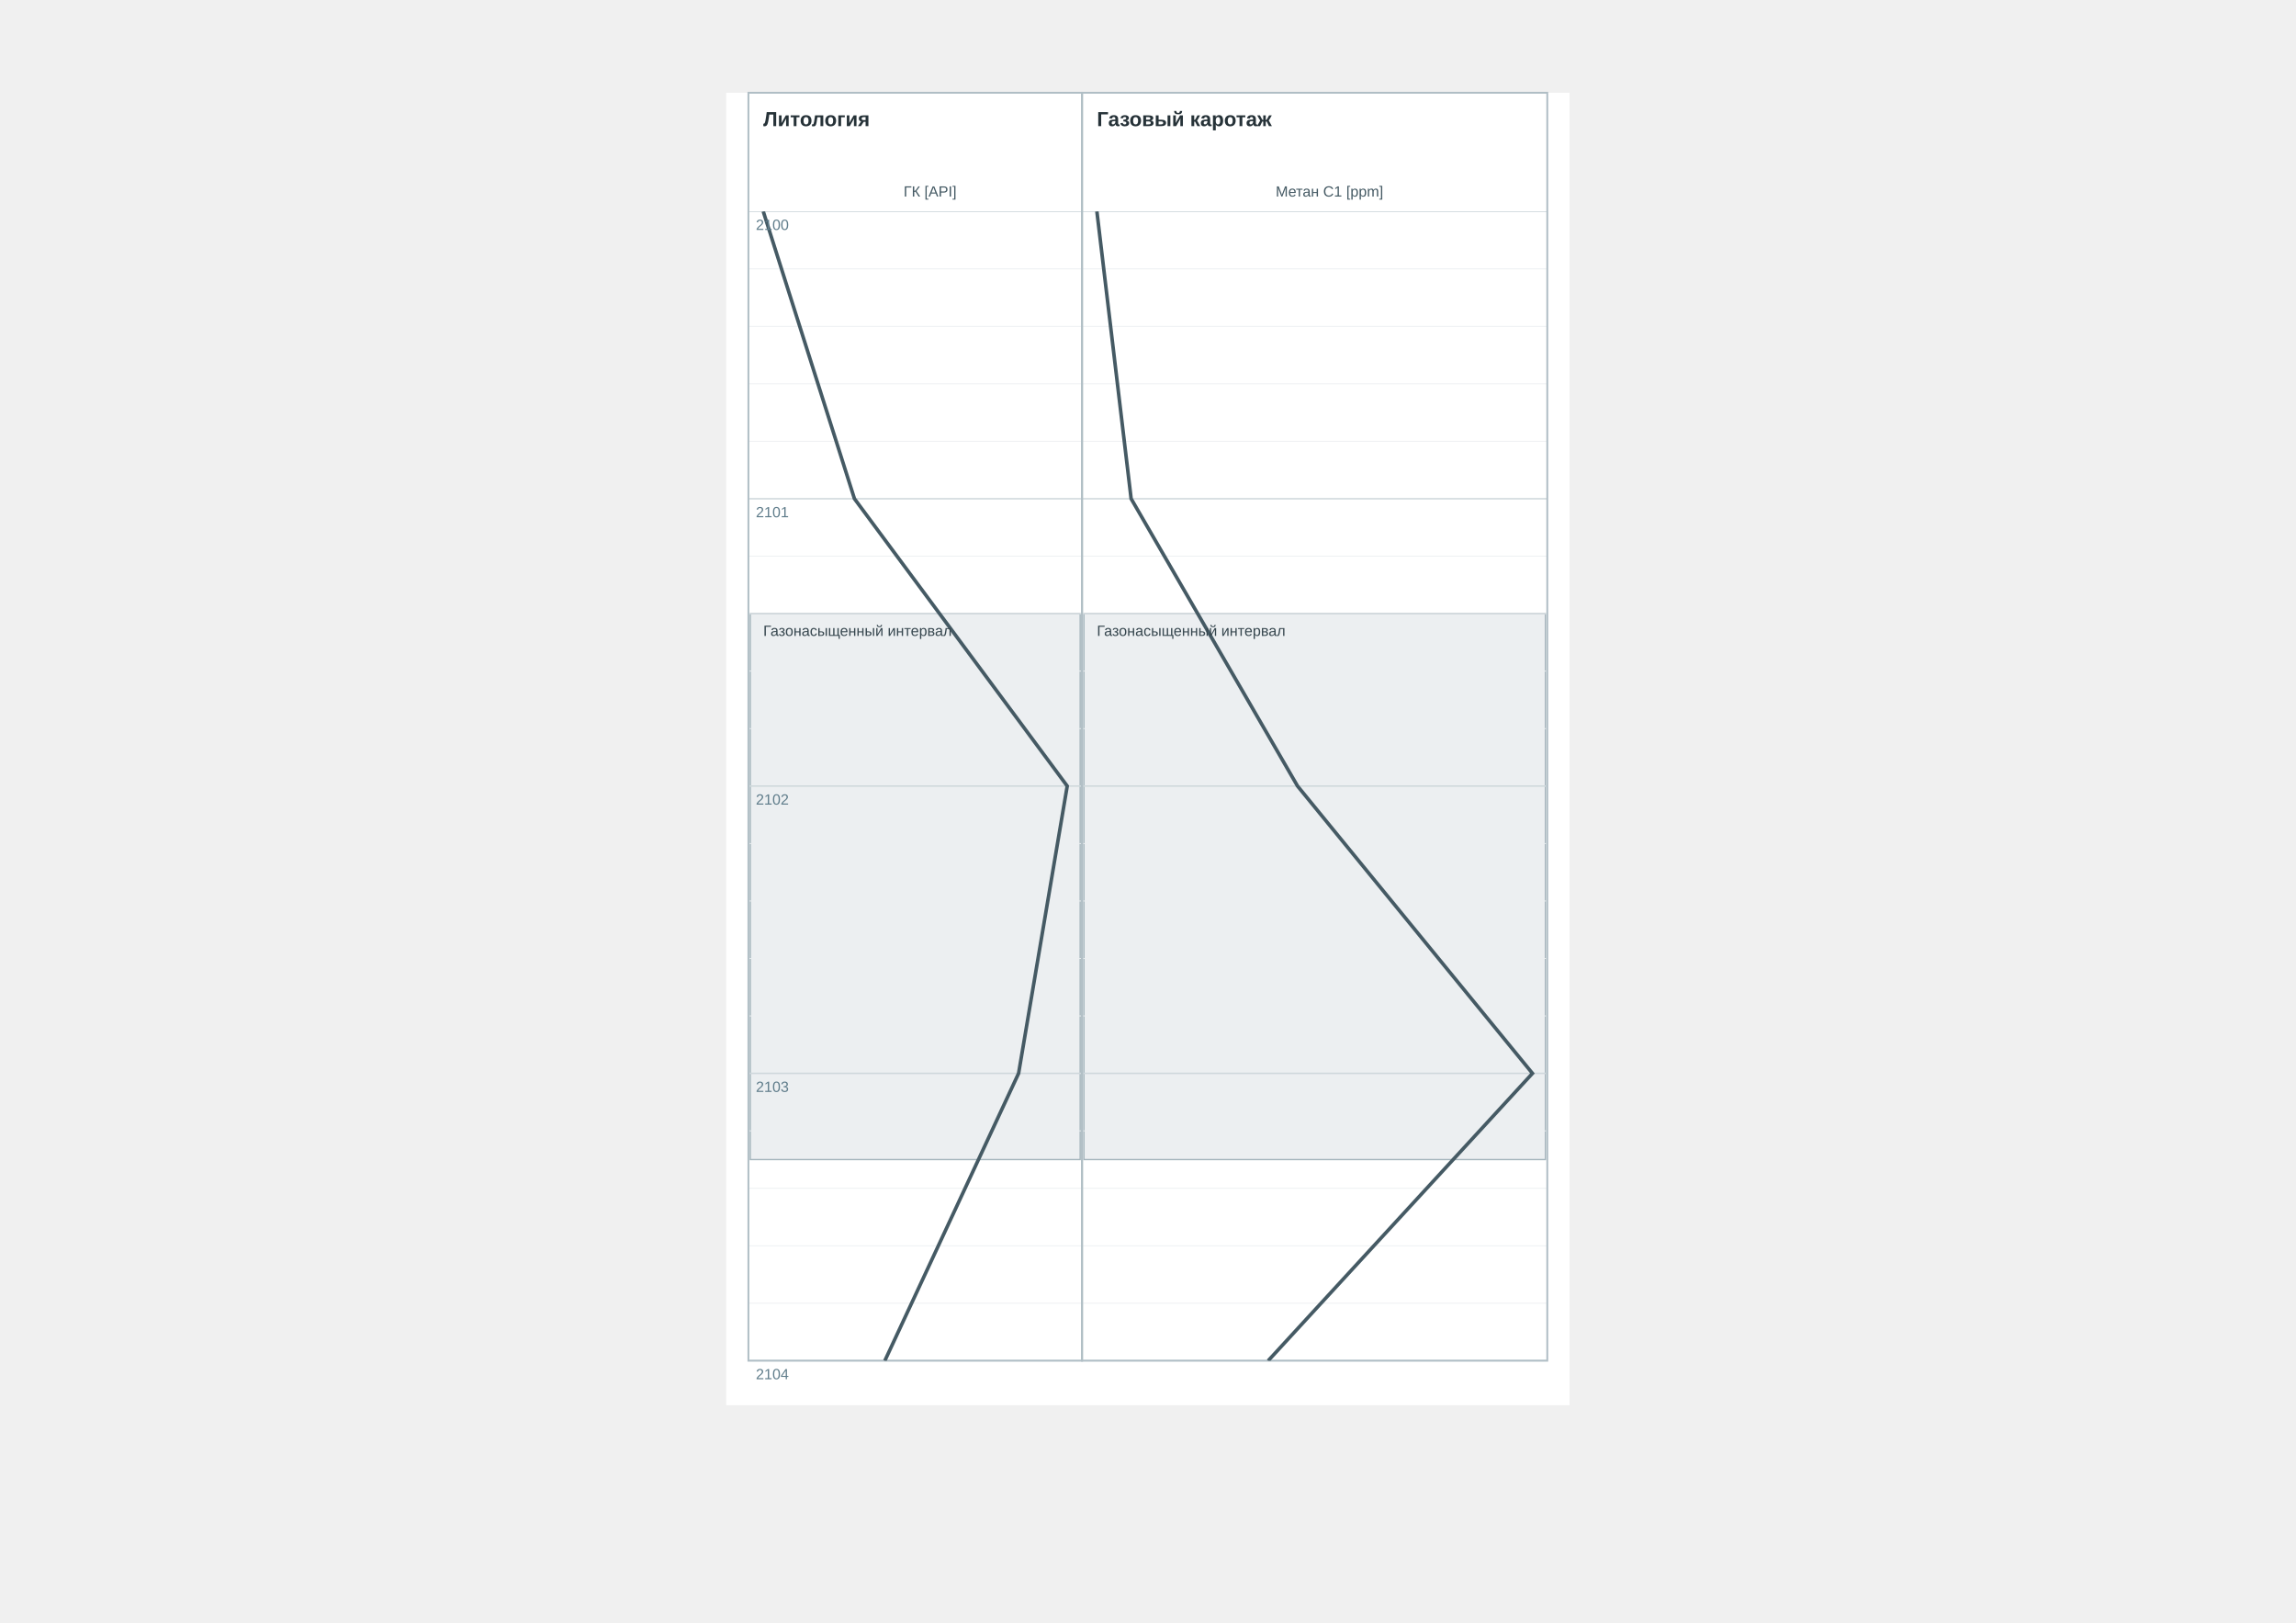
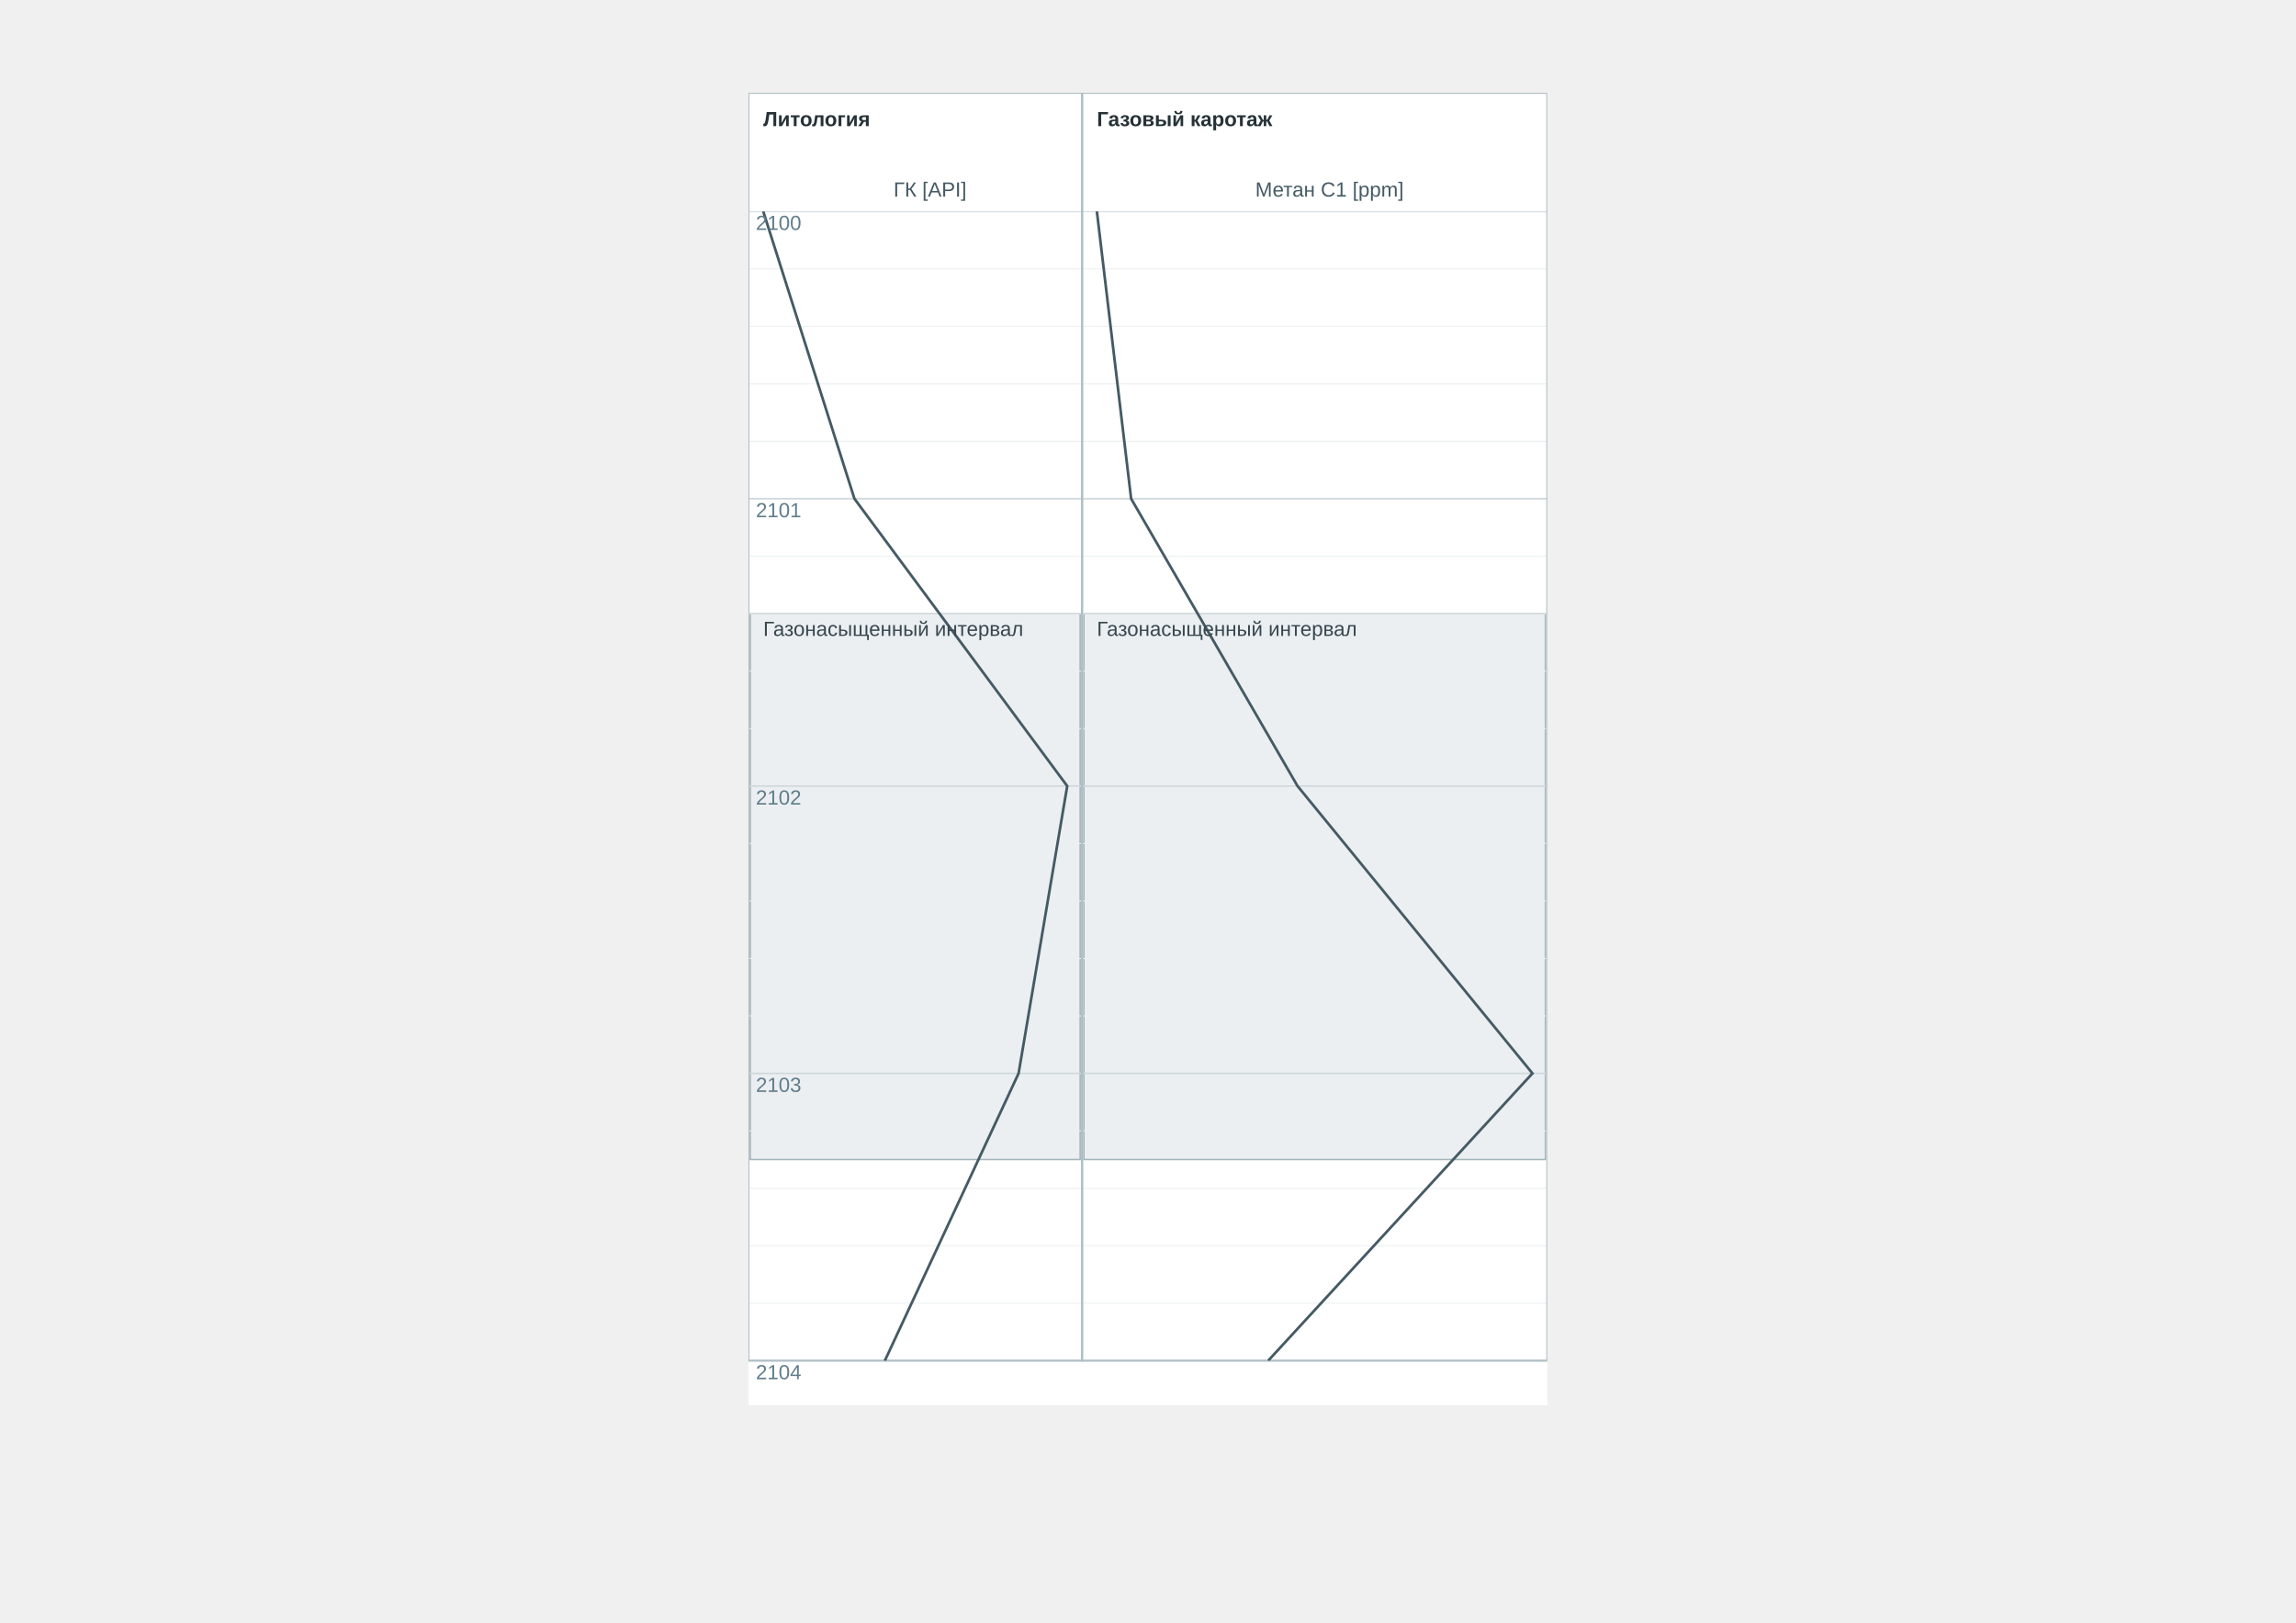
- <svg xmlns="http://www.w3.org/2000/svg" width="842" height="595" viewBox="0 0 842 595" role="img" aria-label="LAS visualization">
+ <svg xmlns="http://www.w3.org/2000/svg" width="842pt" height="595pt" viewBox="0 0 842 595" role="img" aria-label="LAS visualization">
  <defs>
    <clipPath id="clip.track.gas.plot">
      <rect x="192" y="64" width="251" height="620" />
    </clipPath>
    <clipPath id="clip.track.lith.plot">
      <rect x="12" y="64" width="180" height="620" />
    </clipPath>
+     <clipPath id="print-page-content" clipPathUnits="userSpaceOnUse">
+       <rect x="274.465" y="34.016" width="292.961" height="481.244" />
+     </clipPath>
  </defs>
-   <g font-family="Arial, DejaVu Sans, sans-serif" transform="translate(266.308 34.0157) scale(0.679723)">
-     <rect data-primitive="canvas.background" x="0" y="0" width="455" height="708" fill="#ffffff" stroke="none" stroke-width="1" fill-opacity="1" stroke-opacity="1" rx="0" />
-     <rect data-primitive="track.track.gas.background" data-track="track.gas" x="192" y="0" width="251" height="684" fill="#ffffff" stroke="none" stroke-width="1" fill-opacity="1" stroke-opacity="1" rx="0" />
-     <rect data-primitive="track.track.lith.background" data-track="track.lith" x="12" y="0" width="180" height="684" fill="#ffffff" stroke="none" stroke-width="1" fill-opacity="1" stroke-opacity="1" rx="0" />
-     <rect data-primitive="overlay.overlay.interval.gas.track.gas" data-track="track.gas" data-kind="interval_overlay" clip-path="url(#clip.track.gas.plot)" x="193" y="281" width="249" height="294.5" fill="#b0bec5" stroke="#607d8b" stroke-width="0.7" fill-opacity="0.24" stroke-opacity="0.55" rx="0" />
-     <rect data-primitive="overlay.overlay.interval.gas.track.lith" data-track="track.lith" data-kind="interval_overlay" clip-path="url(#clip.track.lith.plot)" x="13" y="281" width="178" height="294.5" fill="#b0bec5" stroke="#607d8b" stroke-width="0.7" fill-opacity="0.24" stroke-opacity="0.55" rx="0" />
-     <line data-primitive="grid.depth.track.gas.1" data-track="track.gas" clip-path="url(#clip.track.gas.plot)" x1="192" y1="95" x2="443" y2="95" stroke="#eceff1" stroke-width="0.45" />
-     <line data-primitive="grid.depth.track.gas.11" data-track="track.gas" clip-path="url(#clip.track.gas.plot)" x1="192" y1="405" x2="443" y2="405" stroke="#eceff1" stroke-width="0.45" />
-     <line data-primitive="grid.depth.track.gas.12" data-track="track.gas" clip-path="url(#clip.track.gas.plot)" x1="192" y1="436" x2="443" y2="436" stroke="#eceff1" stroke-width="0.45" />
-     <line data-primitive="grid.depth.track.gas.13" data-track="track.gas" clip-path="url(#clip.track.gas.plot)" x1="192" y1="467" x2="443" y2="467" stroke="#eceff1" stroke-width="0.45" />
-     <line data-primitive="grid.depth.track.gas.14" data-track="track.gas" clip-path="url(#clip.track.gas.plot)" x1="192" y1="498" x2="443" y2="498" stroke="#eceff1" stroke-width="0.45" />
-     <line data-primitive="grid.depth.track.gas.16" data-track="track.gas" clip-path="url(#clip.track.gas.plot)" x1="192" y1="560" x2="443" y2="560" stroke="#eceff1" stroke-width="0.45" />
-     <line data-primitive="grid.depth.track.gas.17" data-track="track.gas" clip-path="url(#clip.track.gas.plot)" x1="192" y1="591" x2="443" y2="591" stroke="#eceff1" stroke-width="0.45" />
-     <line data-primitive="grid.depth.track.gas.18" data-track="track.gas" clip-path="url(#clip.track.gas.plot)" x1="192" y1="622" x2="443" y2="622" stroke="#eceff1" stroke-width="0.45" />
-     <line data-primitive="grid.depth.track.gas.19" data-track="track.gas" clip-path="url(#clip.track.gas.plot)" x1="192" y1="653" x2="443" y2="653" stroke="#eceff1" stroke-width="0.45" />
-     <line data-primitive="grid.depth.track.gas.2" data-track="track.gas" clip-path="url(#clip.track.gas.plot)" x1="192" y1="126" x2="443" y2="126" stroke="#eceff1" stroke-width="0.45" />
-     <line data-primitive="grid.depth.track.gas.3" data-track="track.gas" clip-path="url(#clip.track.gas.plot)" x1="192" y1="157" x2="443" y2="157" stroke="#eceff1" stroke-width="0.45" />
-     <line data-primitive="grid.depth.track.gas.4" data-track="track.gas" clip-path="url(#clip.track.gas.plot)" x1="192" y1="188" x2="443" y2="188" stroke="#eceff1" stroke-width="0.45" />
-     <line data-primitive="grid.depth.track.gas.6" data-track="track.gas" clip-path="url(#clip.track.gas.plot)" x1="192" y1="250" x2="443" y2="250" stroke="#eceff1" stroke-width="0.45" />
-     <line data-primitive="grid.depth.track.gas.7" data-track="track.gas" clip-path="url(#clip.track.gas.plot)" x1="192" y1="281" x2="443" y2="281" stroke="#eceff1" stroke-width="0.45" />
-     <line data-primitive="grid.depth.track.gas.8" data-track="track.gas" clip-path="url(#clip.track.gas.plot)" x1="192" y1="312" x2="443" y2="312" stroke="#eceff1" stroke-width="0.45" />
-     <line data-primitive="grid.depth.track.gas.9" data-track="track.gas" clip-path="url(#clip.track.gas.plot)" x1="192" y1="343" x2="443" y2="343" stroke="#eceff1" stroke-width="0.45" />
-     <line data-primitive="grid.depth.track.lith.1" data-track="track.lith" clip-path="url(#clip.track.lith.plot)" x1="12" y1="95" x2="192" y2="95" stroke="#eceff1" stroke-width="0.45" />
-     <line data-primitive="grid.depth.track.lith.11" data-track="track.lith" clip-path="url(#clip.track.lith.plot)" x1="12" y1="405" x2="192" y2="405" stroke="#eceff1" stroke-width="0.45" />
-     <line data-primitive="grid.depth.track.lith.12" data-track="track.lith" clip-path="url(#clip.track.lith.plot)" x1="12" y1="436" x2="192" y2="436" stroke="#eceff1" stroke-width="0.45" />
-     <line data-primitive="grid.depth.track.lith.13" data-track="track.lith" clip-path="url(#clip.track.lith.plot)" x1="12" y1="467" x2="192" y2="467" stroke="#eceff1" stroke-width="0.45" />
-     <line data-primitive="grid.depth.track.lith.14" data-track="track.lith" clip-path="url(#clip.track.lith.plot)" x1="12" y1="498" x2="192" y2="498" stroke="#eceff1" stroke-width="0.45" />
-     <line data-primitive="grid.depth.track.lith.16" data-track="track.lith" clip-path="url(#clip.track.lith.plot)" x1="12" y1="560" x2="192" y2="560" stroke="#eceff1" stroke-width="0.45" />
-     <line data-primitive="grid.depth.track.lith.17" data-track="track.lith" clip-path="url(#clip.track.lith.plot)" x1="12" y1="591" x2="192" y2="591" stroke="#eceff1" stroke-width="0.45" />
-     <line data-primitive="grid.depth.track.lith.18" data-track="track.lith" clip-path="url(#clip.track.lith.plot)" x1="12" y1="622" x2="192" y2="622" stroke="#eceff1" stroke-width="0.45" />
-     <line data-primitive="grid.depth.track.lith.19" data-track="track.lith" clip-path="url(#clip.track.lith.plot)" x1="12" y1="653" x2="192" y2="653" stroke="#eceff1" stroke-width="0.45" />
-     <line data-primitive="grid.depth.track.lith.2" data-track="track.lith" clip-path="url(#clip.track.lith.plot)" x1="12" y1="126" x2="192" y2="126" stroke="#eceff1" stroke-width="0.45" />
-     <line data-primitive="grid.depth.track.lith.3" data-track="track.lith" clip-path="url(#clip.track.lith.plot)" x1="12" y1="157" x2="192" y2="157" stroke="#eceff1" stroke-width="0.45" />
-     <line data-primitive="grid.depth.track.lith.4" data-track="track.lith" clip-path="url(#clip.track.lith.plot)" x1="12" y1="188" x2="192" y2="188" stroke="#eceff1" stroke-width="0.45" />
-     <line data-primitive="grid.depth.track.lith.6" data-track="track.lith" clip-path="url(#clip.track.lith.plot)" x1="12" y1="250" x2="192" y2="250" stroke="#eceff1" stroke-width="0.45" />
-     <line data-primitive="grid.depth.track.lith.7" data-track="track.lith" clip-path="url(#clip.track.lith.plot)" x1="12" y1="281" x2="192" y2="281" stroke="#eceff1" stroke-width="0.45" />
-     <line data-primitive="grid.depth.track.lith.8" data-track="track.lith" clip-path="url(#clip.track.lith.plot)" x1="12" y1="312" x2="192" y2="312" stroke="#eceff1" stroke-width="0.45" />
-     <line data-primitive="grid.depth.track.lith.9" data-track="track.lith" clip-path="url(#clip.track.lith.plot)" x1="12" y1="343" x2="192" y2="343" stroke="#eceff1" stroke-width="0.45" />
-     <line data-primitive="grid.depth.track.gas.0" data-track="track.gas" clip-path="url(#clip.track.gas.plot)" x1="192" y1="64" x2="443" y2="64" stroke="#cfd8dc" stroke-width="0.8" />
-     <line data-primitive="grid.depth.track.gas.10" data-track="track.gas" clip-path="url(#clip.track.gas.plot)" x1="192" y1="374" x2="443" y2="374" stroke="#cfd8dc" stroke-width="0.8" />
-     <line data-primitive="grid.depth.track.gas.15" data-track="track.gas" clip-path="url(#clip.track.gas.plot)" x1="192" y1="529" x2="443" y2="529" stroke="#cfd8dc" stroke-width="0.8" />
-     <line data-primitive="grid.depth.track.gas.20" data-track="track.gas" clip-path="url(#clip.track.gas.plot)" x1="192" y1="684" x2="443" y2="684" stroke="#cfd8dc" stroke-width="0.8" />
-     <line data-primitive="grid.depth.track.gas.5" data-track="track.gas" clip-path="url(#clip.track.gas.plot)" x1="192" y1="219" x2="443" y2="219" stroke="#cfd8dc" stroke-width="0.8" />
-     <line data-primitive="grid.depth.track.lith.0" data-track="track.lith" clip-path="url(#clip.track.lith.plot)" x1="12" y1="64" x2="192" y2="64" stroke="#cfd8dc" stroke-width="0.8" />
-     <line data-primitive="grid.depth.track.lith.10" data-track="track.lith" clip-path="url(#clip.track.lith.plot)" x1="12" y1="374" x2="192" y2="374" stroke="#cfd8dc" stroke-width="0.8" />
-     <line data-primitive="grid.depth.track.lith.15" data-track="track.lith" clip-path="url(#clip.track.lith.plot)" x1="12" y1="529" x2="192" y2="529" stroke="#cfd8dc" stroke-width="0.8" />
-     <line data-primitive="grid.depth.track.lith.20" data-track="track.lith" clip-path="url(#clip.track.lith.plot)" x1="12" y1="684" x2="192" y2="684" stroke="#cfd8dc" stroke-width="0.8" />
-     <line data-primitive="grid.depth.track.lith.5" data-track="track.lith" clip-path="url(#clip.track.lith.plot)" x1="12" y1="219" x2="192" y2="219" stroke="#cfd8dc" stroke-width="0.8" />
-     <rect data-primitive="track.track.gas.border" data-track="track.gas" x="192" y="0" width="251" height="684" fill="none" stroke="#b0bec5" stroke-width="1" fill-opacity="1" stroke-opacity="1" rx="0" />
-     <rect data-primitive="track.track.lith.border" data-track="track.lith" x="12" y="0" width="180" height="684" fill="none" stroke="#b0bec5" stroke-width="1" fill-opacity="1" stroke-opacity="1" rx="0" />
-     <polyline data-primitive="curve.curve.Метан C1" data-track="track.gas" data-kind="curve" clip-path="url(#clip.track.gas.plot)" points="200,64 218.483,219 308.258,374 435,529 292.416,684" fill="none" stroke="#455a64" stroke-width="1.3" vector-effect="non-scaling-stroke" />
-     <polyline data-primitive="curve.curve.ГК" data-track="track.lith" data-kind="curve" clip-path="url(#clip.track.lith.plot)" points="20,64 69.2,219 184,374 157.76,529 85.6,684" fill="none" stroke="#455a64" stroke-width="1.3" vector-effect="non-scaling-stroke" />
-     <text data-primitive="overlay.overlay.interval.gas.track.gas.label" data-track="track.gas" data-kind="interval_overlay" clip-path="url(#clip.track.gas.plot)" x="200" y="293" font-size="8" font-weight="400" text-anchor="start" fill="#37474f">Газонасыщенный интервал</text>
-     <text data-primitive="overlay.overlay.interval.gas.track.lith.label" data-track="track.lith" data-kind="interval_overlay" clip-path="url(#clip.track.lith.plot)" x="20" y="293" font-size="8" font-weight="400" text-anchor="start" fill="#37474f">Газонасыщенный интервал</text>
-     <text data-primitive="axis.depth.label.0" data-track="track.lith" x="16" y="74" font-size="8" font-weight="400" text-anchor="start" fill="#607d8b">2100</text>
-     <text data-primitive="axis.depth.label.10" data-track="track.lith" x="16" y="384" font-size="8" font-weight="400" text-anchor="start" fill="#607d8b">2102</text>
-     <text data-primitive="axis.depth.label.15" data-track="track.lith" x="16" y="539" font-size="8" font-weight="400" text-anchor="start" fill="#607d8b">2103</text>
-     <text data-primitive="axis.depth.label.20" data-track="track.lith" x="16" y="694" font-size="8" font-weight="400" text-anchor="start" fill="#607d8b">2104</text>
-     <text data-primitive="axis.depth.label.5" data-track="track.lith" x="16" y="229" font-size="8" font-weight="400" text-anchor="start" fill="#607d8b">2101</text>
-     <text data-primitive="label.curve.Метан C1" data-track="track.gas" data-kind="curve_label" x="325.5" y="56" font-size="8" font-weight="500" text-anchor="middle" fill="#455a64">Метан C1 [ppm]</text>
-     <text data-primitive="label.track.gas.title" data-track="track.gas" data-kind="track_title" x="200" y="18" font-size="11" font-weight="600" text-anchor="start" fill="#263238">Газовый каротаж</text>
-     <text data-primitive="label.curve.ГК" data-track="track.lith" data-kind="curve_label" x="110" y="56" font-size="8" font-weight="500" text-anchor="middle" fill="#455a64">ГК [API]</text>
-     <text data-primitive="label.track.lith.title" data-track="track.lith" data-kind="track_title" x="20" y="18" font-size="11" font-weight="600" text-anchor="start" fill="#263238">Литология</text>
+   <g clip-path="url(#print-page-content)">
+     <g font-family="Arial, DejaVu Sans, sans-serif" transform="translate(266.308 34.0157) scale(0.679723)">
+       <rect data-primitive="canvas.background" x="0" y="0" width="455" height="708" fill="#ffffff" stroke="none" stroke-width="1" vector-effect="non-scaling-stroke" fill-opacity="1" stroke-opacity="1" rx="0" />
+       <rect data-primitive="track.track.gas.background" data-track="track.gas" x="192" y="0" width="251" height="684" fill="#ffffff" stroke="none" stroke-width="1" vector-effect="non-scaling-stroke" fill-opacity="1" stroke-opacity="1" rx="0" />
+       <rect data-primitive="track.track.lith.background" data-track="track.lith" x="12" y="0" width="180" height="684" fill="#ffffff" stroke="none" stroke-width="1" vector-effect="non-scaling-stroke" fill-opacity="1" stroke-opacity="1" rx="0" />
+       <rect data-primitive="overlay.overlay.interval.gas.track.gas" data-track="track.gas" data-kind="interval_overlay" clip-path="url(#clip.track.gas.plot)" x="193" y="281" width="249" height="294.5" fill="#b0bec5" stroke="#607d8b" stroke-width="0.7" vector-effect="non-scaling-stroke" fill-opacity="0.24" stroke-opacity="0.55" rx="0" />
+       <rect data-primitive="overlay.overlay.interval.gas.track.lith" data-track="track.lith" data-kind="interval_overlay" clip-path="url(#clip.track.lith.plot)" x="13" y="281" width="178" height="294.5" fill="#b0bec5" stroke="#607d8b" stroke-width="0.7" vector-effect="non-scaling-stroke" fill-opacity="0.24" stroke-opacity="0.55" rx="0" />
+       <line data-primitive="grid.depth.track.gas.1" data-track="track.gas" clip-path="url(#clip.track.gas.plot)" x1="192" y1="95" x2="443" y2="95" stroke="#eceff1" stroke-width="0.5" vector-effect="non-scaling-stroke" />
+       <line data-primitive="grid.depth.track.gas.11" data-track="track.gas" clip-path="url(#clip.track.gas.plot)" x1="192" y1="405" x2="443" y2="405" stroke="#eceff1" stroke-width="0.5" vector-effect="non-scaling-stroke" />
+       <line data-primitive="grid.depth.track.gas.12" data-track="track.gas" clip-path="url(#clip.track.gas.plot)" x1="192" y1="436" x2="443" y2="436" stroke="#eceff1" stroke-width="0.5" vector-effect="non-scaling-stroke" />
+       <line data-primitive="grid.depth.track.gas.13" data-track="track.gas" clip-path="url(#clip.track.gas.plot)" x1="192" y1="467" x2="443" y2="467" stroke="#eceff1" stroke-width="0.5" vector-effect="non-scaling-stroke" />
+       <line data-primitive="grid.depth.track.gas.14" data-track="track.gas" clip-path="url(#clip.track.gas.plot)" x1="192" y1="498" x2="443" y2="498" stroke="#eceff1" stroke-width="0.5" vector-effect="non-scaling-stroke" />
+       <line data-primitive="grid.depth.track.gas.16" data-track="track.gas" clip-path="url(#clip.track.gas.plot)" x1="192" y1="560" x2="443" y2="560" stroke="#eceff1" stroke-width="0.5" vector-effect="non-scaling-stroke" />
+       <line data-primitive="grid.depth.track.gas.17" data-track="track.gas" clip-path="url(#clip.track.gas.plot)" x1="192" y1="591" x2="443" y2="591" stroke="#eceff1" stroke-width="0.5" vector-effect="non-scaling-stroke" />
+       <line data-primitive="grid.depth.track.gas.18" data-track="track.gas" clip-path="url(#clip.track.gas.plot)" x1="192" y1="622" x2="443" y2="622" stroke="#eceff1" stroke-width="0.5" vector-effect="non-scaling-stroke" />
+       <line data-primitive="grid.depth.track.gas.19" data-track="track.gas" clip-path="url(#clip.track.gas.plot)" x1="192" y1="653" x2="443" y2="653" stroke="#eceff1" stroke-width="0.5" vector-effect="non-scaling-stroke" />
+       <line data-primitive="grid.depth.track.gas.2" data-track="track.gas" clip-path="url(#clip.track.gas.plot)" x1="192" y1="126" x2="443" y2="126" stroke="#eceff1" stroke-width="0.5" vector-effect="non-scaling-stroke" />
+       <line data-primitive="grid.depth.track.gas.3" data-track="track.gas" clip-path="url(#clip.track.gas.plot)" x1="192" y1="157" x2="443" y2="157" stroke="#eceff1" stroke-width="0.5" vector-effect="non-scaling-stroke" />
+       <line data-primitive="grid.depth.track.gas.4" data-track="track.gas" clip-path="url(#clip.track.gas.plot)" x1="192" y1="188" x2="443" y2="188" stroke="#eceff1" stroke-width="0.5" vector-effect="non-scaling-stroke" />
+       <line data-primitive="grid.depth.track.gas.6" data-track="track.gas" clip-path="url(#clip.track.gas.plot)" x1="192" y1="250" x2="443" y2="250" stroke="#eceff1" stroke-width="0.5" vector-effect="non-scaling-stroke" />
+       <line data-primitive="grid.depth.track.gas.7" data-track="track.gas" clip-path="url(#clip.track.gas.plot)" x1="192" y1="281" x2="443" y2="281" stroke="#eceff1" stroke-width="0.5" vector-effect="non-scaling-stroke" />
+       <line data-primitive="grid.depth.track.gas.8" data-track="track.gas" clip-path="url(#clip.track.gas.plot)" x1="192" y1="312" x2="443" y2="312" stroke="#eceff1" stroke-width="0.5" vector-effect="non-scaling-stroke" />
+       <line data-primitive="grid.depth.track.gas.9" data-track="track.gas" clip-path="url(#clip.track.gas.plot)" x1="192" y1="343" x2="443" y2="343" stroke="#eceff1" stroke-width="0.5" vector-effect="non-scaling-stroke" />
+       <line data-primitive="grid.depth.track.lith.1" data-track="track.lith" clip-path="url(#clip.track.lith.plot)" x1="12" y1="95" x2="192" y2="95" stroke="#eceff1" stroke-width="0.5" vector-effect="non-scaling-stroke" />
+       <line data-primitive="grid.depth.track.lith.11" data-track="track.lith" clip-path="url(#clip.track.lith.plot)" x1="12" y1="405" x2="192" y2="405" stroke="#eceff1" stroke-width="0.5" vector-effect="non-scaling-stroke" />
+       <line data-primitive="grid.depth.track.lith.12" data-track="track.lith" clip-path="url(#clip.track.lith.plot)" x1="12" y1="436" x2="192" y2="436" stroke="#eceff1" stroke-width="0.5" vector-effect="non-scaling-stroke" />
+       <line data-primitive="grid.depth.track.lith.13" data-track="track.lith" clip-path="url(#clip.track.lith.plot)" x1="12" y1="467" x2="192" y2="467" stroke="#eceff1" stroke-width="0.5" vector-effect="non-scaling-stroke" />
+       <line data-primitive="grid.depth.track.lith.14" data-track="track.lith" clip-path="url(#clip.track.lith.plot)" x1="12" y1="498" x2="192" y2="498" stroke="#eceff1" stroke-width="0.5" vector-effect="non-scaling-stroke" />
+       <line data-primitive="grid.depth.track.lith.16" data-track="track.lith" clip-path="url(#clip.track.lith.plot)" x1="12" y1="560" x2="192" y2="560" stroke="#eceff1" stroke-width="0.5" vector-effect="non-scaling-stroke" />
+       <line data-primitive="grid.depth.track.lith.17" data-track="track.lith" clip-path="url(#clip.track.lith.plot)" x1="12" y1="591" x2="192" y2="591" stroke="#eceff1" stroke-width="0.5" vector-effect="non-scaling-stroke" />
+       <line data-primitive="grid.depth.track.lith.18" data-track="track.lith" clip-path="url(#clip.track.lith.plot)" x1="12" y1="622" x2="192" y2="622" stroke="#eceff1" stroke-width="0.5" vector-effect="non-scaling-stroke" />
+       <line data-primitive="grid.depth.track.lith.19" data-track="track.lith" clip-path="url(#clip.track.lith.plot)" x1="12" y1="653" x2="192" y2="653" stroke="#eceff1" stroke-width="0.5" vector-effect="non-scaling-stroke" />
+       <line data-primitive="grid.depth.track.lith.2" data-track="track.lith" clip-path="url(#clip.track.lith.plot)" x1="12" y1="126" x2="192" y2="126" stroke="#eceff1" stroke-width="0.5" vector-effect="non-scaling-stroke" />
+       <line data-primitive="grid.depth.track.lith.3" data-track="track.lith" clip-path="url(#clip.track.lith.plot)" x1="12" y1="157" x2="192" y2="157" stroke="#eceff1" stroke-width="0.5" vector-effect="non-scaling-stroke" />
+       <line data-primitive="grid.depth.track.lith.4" data-track="track.lith" clip-path="url(#clip.track.lith.plot)" x1="12" y1="188" x2="192" y2="188" stroke="#eceff1" stroke-width="0.5" vector-effect="non-scaling-stroke" />
+       <line data-primitive="grid.depth.track.lith.6" data-track="track.lith" clip-path="url(#clip.track.lith.plot)" x1="12" y1="250" x2="192" y2="250" stroke="#eceff1" stroke-width="0.5" vector-effect="non-scaling-stroke" />
+       <line data-primitive="grid.depth.track.lith.7" data-track="track.lith" clip-path="url(#clip.track.lith.plot)" x1="12" y1="281" x2="192" y2="281" stroke="#eceff1" stroke-width="0.5" vector-effect="non-scaling-stroke" />
+       <line data-primitive="grid.depth.track.lith.8" data-track="track.lith" clip-path="url(#clip.track.lith.plot)" x1="12" y1="312" x2="192" y2="312" stroke="#eceff1" stroke-width="0.5" vector-effect="non-scaling-stroke" />
+       <line data-primitive="grid.depth.track.lith.9" data-track="track.lith" clip-path="url(#clip.track.lith.plot)" x1="12" y1="343" x2="192" y2="343" stroke="#eceff1" stroke-width="0.5" vector-effect="non-scaling-stroke" />
+       <line data-primitive="grid.depth.track.gas.0" data-track="track.gas" clip-path="url(#clip.track.gas.plot)" x1="192" y1="64" x2="443" y2="64" stroke="#cfd8dc" stroke-width="0.8" vector-effect="non-scaling-stroke" />
+       <line data-primitive="grid.depth.track.gas.10" data-track="track.gas" clip-path="url(#clip.track.gas.plot)" x1="192" y1="374" x2="443" y2="374" stroke="#cfd8dc" stroke-width="0.8" vector-effect="non-scaling-stroke" />
+       <line data-primitive="grid.depth.track.gas.15" data-track="track.gas" clip-path="url(#clip.track.gas.plot)" x1="192" y1="529" x2="443" y2="529" stroke="#cfd8dc" stroke-width="0.8" vector-effect="non-scaling-stroke" />
+       <line data-primitive="grid.depth.track.gas.20" data-track="track.gas" clip-path="url(#clip.track.gas.plot)" x1="192" y1="684" x2="443" y2="684" stroke="#cfd8dc" stroke-width="0.8" vector-effect="non-scaling-stroke" />
+       <line data-primitive="grid.depth.track.gas.5" data-track="track.gas" clip-path="url(#clip.track.gas.plot)" x1="192" y1="219" x2="443" y2="219" stroke="#cfd8dc" stroke-width="0.8" vector-effect="non-scaling-stroke" />
+       <line data-primitive="grid.depth.track.lith.0" data-track="track.lith" clip-path="url(#clip.track.lith.plot)" x1="12" y1="64" x2="192" y2="64" stroke="#cfd8dc" stroke-width="0.8" vector-effect="non-scaling-stroke" />
+       <line data-primitive="grid.depth.track.lith.10" data-track="track.lith" clip-path="url(#clip.track.lith.plot)" x1="12" y1="374" x2="192" y2="374" stroke="#cfd8dc" stroke-width="0.8" vector-effect="non-scaling-stroke" />
+       <line data-primitive="grid.depth.track.lith.15" data-track="track.lith" clip-path="url(#clip.track.lith.plot)" x1="12" y1="529" x2="192" y2="529" stroke="#cfd8dc" stroke-width="0.8" vector-effect="non-scaling-stroke" />
+       <line data-primitive="grid.depth.track.lith.20" data-track="track.lith" clip-path="url(#clip.track.lith.plot)" x1="12" y1="684" x2="192" y2="684" stroke="#cfd8dc" stroke-width="0.8" vector-effect="non-scaling-stroke" />
+       <line data-primitive="grid.depth.track.lith.5" data-track="track.lith" clip-path="url(#clip.track.lith.plot)" x1="12" y1="219" x2="192" y2="219" stroke="#cfd8dc" stroke-width="0.8" vector-effect="non-scaling-stroke" />
+       <rect data-primitive="track.track.gas.border" data-track="track.gas" x="192" y="0" width="251" height="684" fill="none" stroke="#b0bec5" stroke-width="1" vector-effect="non-scaling-stroke" fill-opacity="1" stroke-opacity="1" rx="0" />
+       <rect data-primitive="track.track.lith.border" data-track="track.lith" x="12" y="0" width="180" height="684" fill="none" stroke="#b0bec5" stroke-width="1" vector-effect="non-scaling-stroke" fill-opacity="1" stroke-opacity="1" rx="0" />
+       <polyline data-primitive="curve.curve.Метан C1" data-track="track.gas" data-kind="curve" clip-path="url(#clip.track.gas.plot)" points="200,64 218.483,219 308.258,374 435,529 292.416,684" fill="none" stroke="#455a64" stroke-width="1.3" vector-effect="non-scaling-stroke" />
+       <polyline data-primitive="curve.curve.ГК" data-track="track.lith" data-kind="curve" clip-path="url(#clip.track.lith.plot)" points="20,64 69.2,219 184,374 157.76,529 85.6,684" fill="none" stroke="#455a64" stroke-width="1.3" vector-effect="non-scaling-stroke" />
+       <text data-primitive="overlay.overlay.interval.gas.track.gas.label" data-track="track.gas" data-kind="interval_overlay" clip-path="url(#clip.track.gas.plot)" x="200" y="293" font-size="11.034" font-weight="400" text-anchor="start" fill="#37474f">Газонасыщенный интервал</text>
+       <text data-primitive="overlay.overlay.interval.gas.track.lith.label" data-track="track.lith" data-kind="interval_overlay" clip-path="url(#clip.track.lith.plot)" x="20" y="293" font-size="11.034" font-weight="400" text-anchor="start" fill="#37474f">Газонасыщенный интервал</text>
+       <text data-primitive="axis.depth.label.0" data-track="track.lith" x="16" y="74" font-size="11.034" font-weight="400" text-anchor="start" fill="#607d8b">2100</text>
+       <text data-primitive="axis.depth.label.10" data-track="track.lith" x="16" y="384" font-size="11.034" font-weight="400" text-anchor="start" fill="#607d8b">2102</text>
+       <text data-primitive="axis.depth.label.15" data-track="track.lith" x="16" y="539" font-size="11.034" font-weight="400" text-anchor="start" fill="#607d8b">2103</text>
+       <text data-primitive="axis.depth.label.20" data-track="track.lith" x="16" y="694" font-size="11.034" font-weight="400" text-anchor="start" fill="#607d8b">2104</text>
+       <text data-primitive="axis.depth.label.5" data-track="track.lith" x="16" y="229" font-size="11.034" font-weight="400" text-anchor="start" fill="#607d8b">2101</text>
+       <text data-primitive="label.curve.Метан C1" data-track="track.gas" data-kind="curve_label" x="325.5" y="56" font-size="11.034" font-weight="500" text-anchor="middle" fill="#455a64">Метан C1 [ppm]</text>
+       <text data-primitive="label.track.gas.title" data-track="track.gas" data-kind="track_title" x="200" y="18" font-size="11.034" font-weight="600" text-anchor="start" fill="#263238">Газовый каротаж</text>
+       <text data-primitive="label.curve.ГК" data-track="track.lith" data-kind="curve_label" x="110" y="56" font-size="11.034" font-weight="500" text-anchor="middle" fill="#455a64">ГК [API]</text>
+       <text data-primitive="label.track.lith.title" data-track="track.lith" data-kind="track_title" x="20" y="18" font-size="11.034" font-weight="600" text-anchor="start" fill="#263238">Литология</text>
+     </g>
  </g>
</svg>
